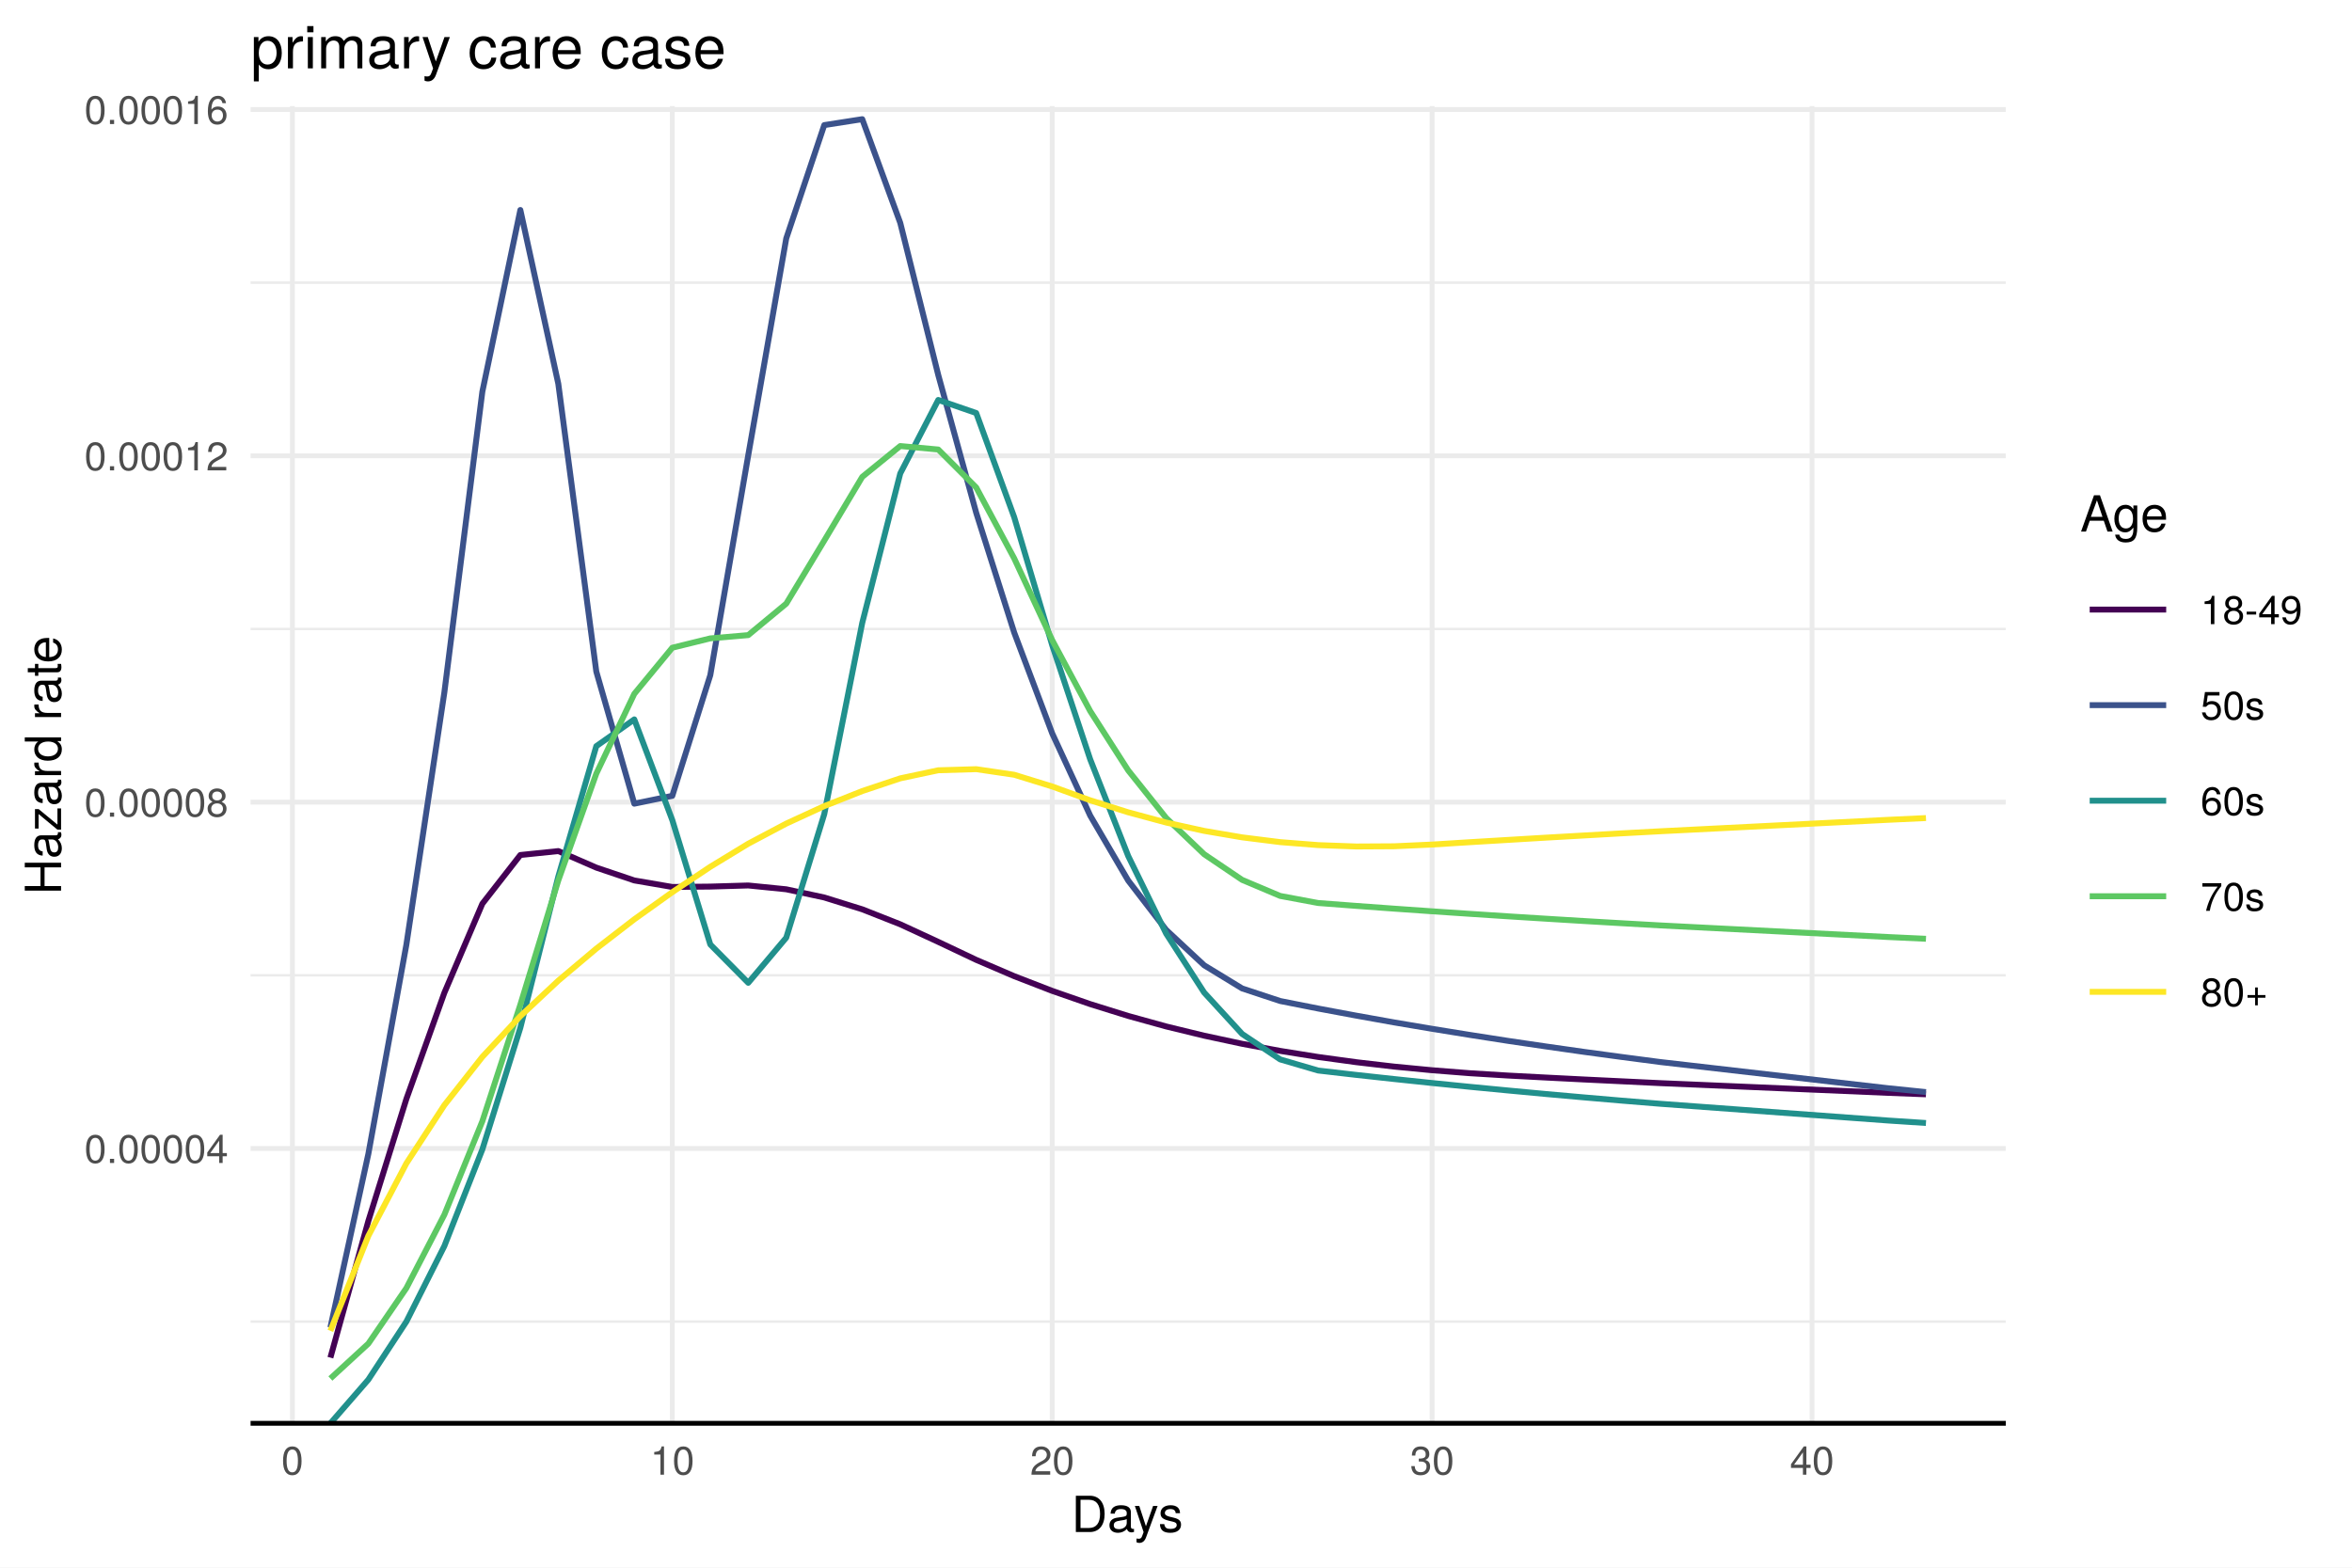
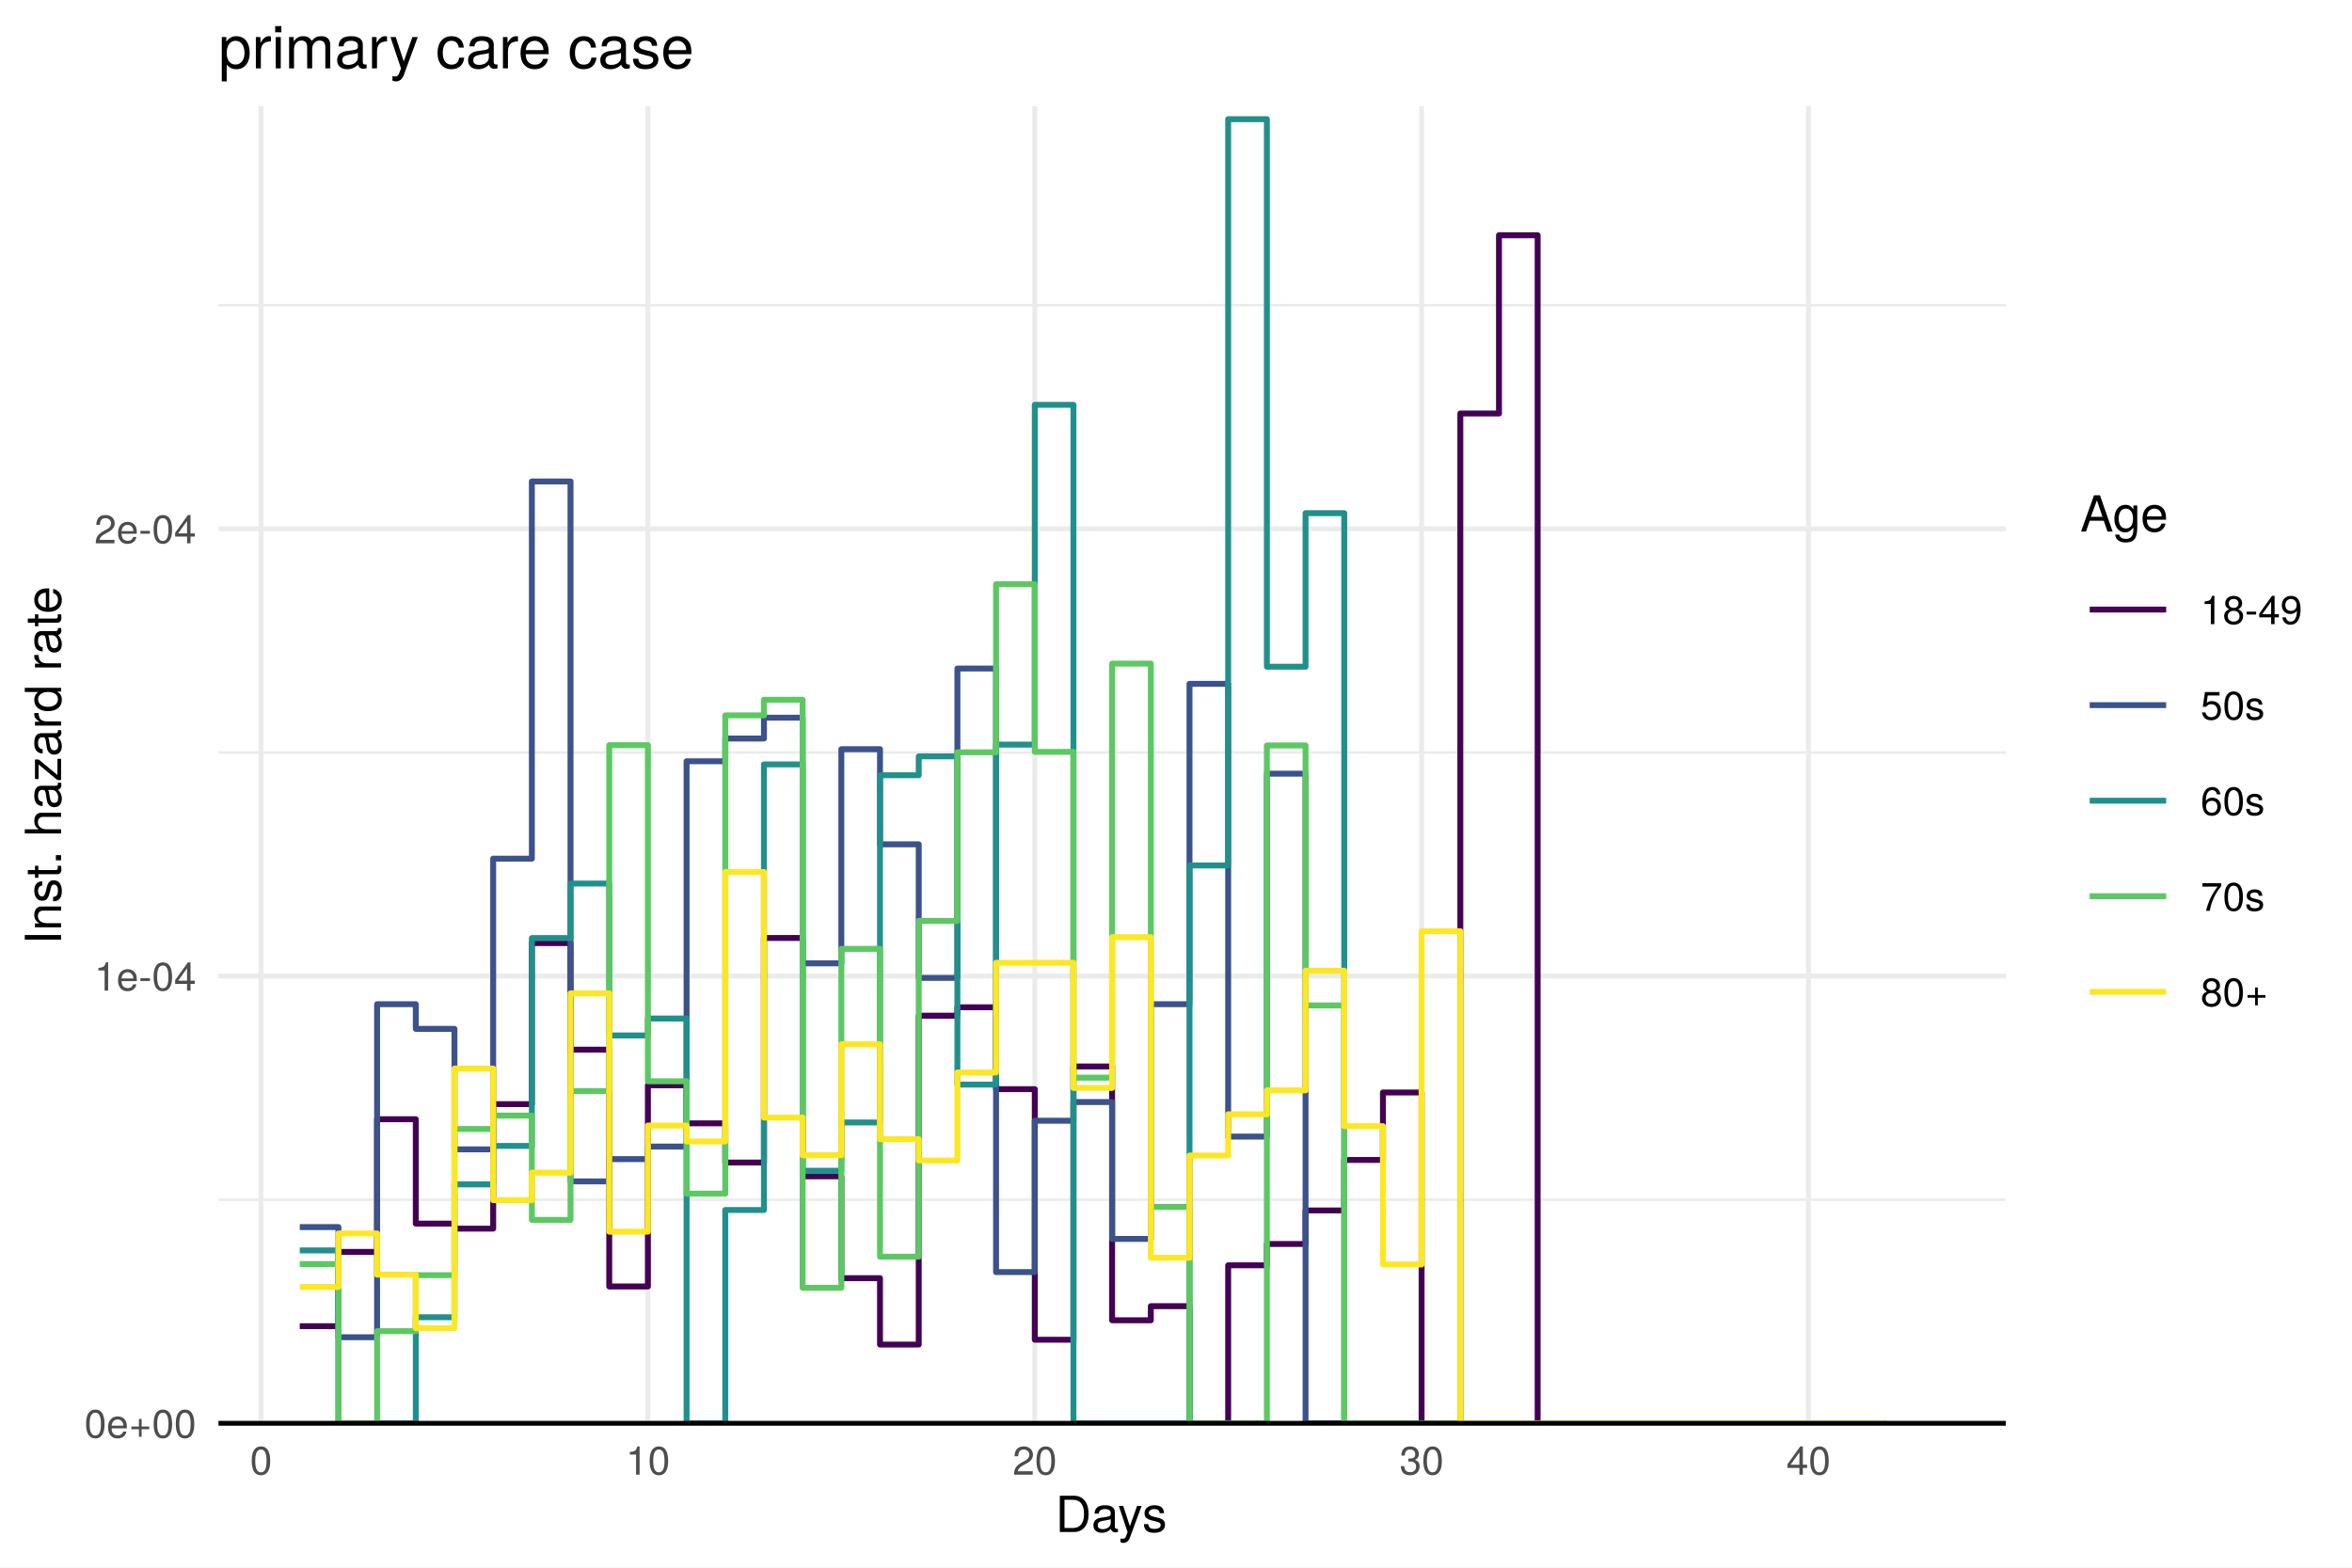
<svg xmlns="http://www.w3.org/2000/svg" viewBox="0 0 425.20 283.46">
  <defs>
    <style type="text/css">
    line, polyline, polygon, path, rect, circle {
      fill: none;
      stroke: #000000;
      stroke-linecap: round;
      stroke-linejoin: round;
      stroke-miterlimit: 10.00;
    }
  </style>
  </defs>
  <rect width="100%" height="100%" style="stroke: none; fill: #FFFFFF;" />
  <defs>
-     <clipPath id="cpNDUuMzB8MzYyLjYxfDI1Ny4zNnwxOS4xOQ==">
-       <rect x="45.30" y="19.19" width="317.30" height="238.17" />
+     <clipPath id="cpMzkuNTB8MzYyLjYxfDI1Ny4zNnwxOS4xOQ==">
+       <rect x="39.50" y="19.19" width="323.11" height="238.17" />
    </clipPath>
  </defs>
-   <polyline points="45.30,238.97 362.61,238.97 " style="stroke-width: 0.44; stroke: #EBEBEB; stroke-linecap: butt;" clip-path="url(#cpNDUuMzB8MzYyLjYxfDI1Ny4zNnwxOS4xOQ==)" />
-   <polyline points="45.30,176.35 362.61,176.35 " style="stroke-width: 0.44; stroke: #EBEBEB; stroke-linecap: butt;" clip-path="url(#cpNDUuMzB8MzYyLjYxfDI1Ny4zNnwxOS4xOQ==)" />
-   <polyline points="45.30,113.73 362.61,113.73 " style="stroke-width: 0.44; stroke: #EBEBEB; stroke-linecap: butt;" clip-path="url(#cpNDUuMzB8MzYyLjYxfDI1Ny4zNnwxOS4xOQ==)" />
-   <polyline points="45.30,51.11 362.61,51.11 " style="stroke-width: 0.44; stroke: #EBEBEB; stroke-linecap: butt;" clip-path="url(#cpNDUuMzB8MzYyLjYxfDI1Ny4zNnwxOS4xOQ==)" />
-   <polyline points="45.30,207.66 362.61,207.66 " style="stroke-width: 0.87; stroke: #EBEBEB; stroke-linecap: butt;" clip-path="url(#cpNDUuMzB8MzYyLjYxfDI1Ny4zNnwxOS4xOQ==)" />
-   <polyline points="45.30,145.04 362.61,145.04 " style="stroke-width: 0.87; stroke: #EBEBEB; stroke-linecap: butt;" clip-path="url(#cpNDUuMzB8MzYyLjYxfDI1Ny4zNnwxOS4xOQ==)" />
-   <polyline points="45.30,82.42 362.61,82.42 " style="stroke-width: 0.87; stroke: #EBEBEB; stroke-linecap: butt;" clip-path="url(#cpNDUuMzB8MzYyLjYxfDI1Ny4zNnwxOS4xOQ==)" />
-   <polyline points="45.30,19.80 362.61,19.80 " style="stroke-width: 0.87; stroke: #EBEBEB; stroke-linecap: butt;" clip-path="url(#cpNDUuMzB8MzYyLjYxfDI1Ny4zNnwxOS4xOQ==)" />
-   <polyline points="52.86,257.36 52.86,19.19 " style="stroke-width: 0.87; stroke: #EBEBEB; stroke-linecap: butt;" clip-path="url(#cpNDUuMzB8MzYyLjYxfDI1Ny4zNnwxOS4xOQ==)" />
-   <polyline points="121.54,257.36 121.54,19.19 " style="stroke-width: 0.87; stroke: #EBEBEB; stroke-linecap: butt;" clip-path="url(#cpNDUuMzB8MzYyLjYxfDI1Ny4zNnwxOS4xOQ==)" />
-   <polyline points="190.22,257.36 190.22,19.19 " style="stroke-width: 0.87; stroke: #EBEBEB; stroke-linecap: butt;" clip-path="url(#cpNDUuMzB8MzYyLjYxfDI1Ny4zNnwxOS4xOQ==)" />
-   <polyline points="258.90,257.36 258.90,19.19 " style="stroke-width: 0.87; stroke: #EBEBEB; stroke-linecap: butt;" clip-path="url(#cpNDUuMzB8MzYyLjYxfDI1Ny4zNnwxOS4xOQ==)" />
-   <polyline points="327.58,257.36 327.58,19.19 " style="stroke-width: 0.87; stroke: #EBEBEB; stroke-linecap: butt;" clip-path="url(#cpNDUuMzB8MzYyLjYxfDI1Ny4zNnwxOS4xOQ==)" />
-   <polyline points="59.73,245.49 66.59,220.78 73.46,198.73 80.33,179.52 87.20,163.41 94.07,154.60 100.93,153.89 107.80,156.88 114.67,159.20 121.54,160.38 128.41,160.31 135.27,160.11 142.14,160.80 149.01,162.28 155.88,164.42 162.75,167.13 169.62,170.31 176.48,173.56 183.35,176.51 190.22,179.17 197.09,181.56 203.96,183.70 210.82,185.60 217.69,187.27 224.56,188.74 231.43,190.02 238.30,191.12 245.16,192.06 252.03,192.86 258.90,193.52 265.77,194.06 272.64,194.48 279.50,194.84 286.37,195.19 293.24,195.52 300.11,195.85 341.32,197.61 348.18,197.87 " style="stroke-width: 1.07; stroke: #440154; stroke-linecap: butt;" clip-path="url(#cpNDUuMzB8MzYyLjYxfDI1Ny4zNnwxOS4xOQ==)" />
-   <polyline points="59.73,240.04 66.59,208.66 73.46,170.85 80.33,125.22 87.20,70.83 94.07,37.97 100.93,69.38 107.80,121.43 114.67,145.32 121.54,143.90 128.41,122.08 135.27,82.32 142.14,43.11 149.01,22.62 155.88,21.55 162.75,40.30 169.62,67.81 176.48,92.72 183.35,114.38 190.22,132.61 197.09,147.48 203.96,159.22 210.82,168.14 217.69,174.54 224.56,178.73 231.43,181.00 238.30,182.36 245.16,183.64 252.03,184.87 258.90,186.03 265.77,187.14 272.64,188.21 279.50,189.22 286.37,190.20 293.24,191.13 300.11,192.03 341.32,196.77 348.18,197.47 " style="stroke-width: 1.07; stroke: #3B528B; stroke-linecap: butt;" clip-path="url(#cpNDUuMzB8MzYyLjYxfDI1Ny4zNnwxOS4xOQ==)" />
-   <polyline points="59.73,257.36 66.59,249.46 73.46,238.98 80.33,225.31 87.20,207.84 94.07,185.84 100.93,158.50 107.80,134.92 114.67,130.08 121.54,148.29 128.41,170.78 135.27,177.71 142.14,169.55 149.01,147.22 155.88,112.62 162.75,85.61 169.62,72.32 176.48,74.68 183.35,93.52 190.22,116.66 197.09,137.31 203.96,154.78 210.82,168.81 217.69,179.47 224.56,186.96 231.43,191.56 238.30,193.57 245.16,194.36 252.03,195.11 258.90,195.83 265.77,196.52 272.64,197.18 279.50,197.82 286.37,198.43 293.24,199.02 300.11,199.58 341.32,202.61 348.18,203.06 " style="stroke-width: 1.07; stroke: #21908C; stroke-linecap: butt;" clip-path="url(#cpNDUuMzB8MzYyLjYxfDI1Ny4zNnwxOS4xOQ==)" />
-   <polyline points="59.73,249.26 66.59,242.95 73.46,232.92 80.33,219.64 87.20,202.74 94.07,181.66 100.93,159.20 107.80,139.89 114.67,125.46 121.54,117.12 128.41,115.43 135.27,114.84 142.14,109.15 149.01,97.75 155.88,86.23 162.75,80.65 169.62,81.28 176.48,88.14 183.35,100.97 190.22,115.75 197.09,128.58 203.96,139.30 210.82,147.90 217.69,154.46 224.56,159.10 231.43,162.00 238.30,163.28 245.16,163.80 252.03,164.30 258.90,164.78 265.77,165.24 272.64,165.69 279.50,166.12 286.37,166.54 293.24,166.94 300.11,167.33 341.32,169.43 348.18,169.75 " style="stroke-width: 1.07; stroke: #5DC863; stroke-linecap: butt;" clip-path="url(#cpNDUuMzB8MzYyLjYxfDI1Ny4zNnwxOS4xOQ==)" />
-   <polyline points="59.73,240.64 66.59,223.47 73.46,210.37 80.33,199.83 87.20,191.10 94.07,183.74 100.93,177.32 107.80,171.53 114.67,166.23 121.54,161.32 128.41,156.73 135.27,152.56 142.14,148.92 149.01,145.76 155.88,143.04 162.75,140.74 169.62,139.28 176.48,139.08 183.35,140.09 190.22,142.21 197.09,144.71 203.96,146.88 210.82,148.73 217.69,150.24 224.56,151.41 231.43,152.27 238.30,152.81 245.16,153.06 252.03,153.02 258.90,152.71 265.77,152.28 272.64,151.87 279.50,151.46 286.37,151.07 293.24,150.68 300.11,150.31 341.32,148.24 348.18,147.92 " style="stroke-width: 1.07; stroke: #FDE725; stroke-linecap: butt;" clip-path="url(#cpNDUuMzB8MzYyLjYxfDI1Ny4zNnwxOS4xOQ==)" />
+   <polyline points="39.50,216.93 362.61,216.93 " style="stroke-width: 0.44; stroke: #EBEBEB; stroke-linecap: butt;" clip-path="url(#cpMzkuNTB8MzYyLjYxfDI1Ny4zNnwxOS4xOQ==)" />
+   <polyline points="39.50,136.06 362.61,136.06 " style="stroke-width: 0.44; stroke: #EBEBEB; stroke-linecap: butt;" clip-path="url(#cpMzkuNTB8MzYyLjYxfDI1Ny4zNnwxOS4xOQ==)" />
+   <polyline points="39.50,55.18 362.61,55.18 " style="stroke-width: 0.44; stroke: #EBEBEB; stroke-linecap: butt;" clip-path="url(#cpMzkuNTB8MzYyLjYxfDI1Ny4zNnwxOS4xOQ==)" />
+   <polyline points="39.50,257.36 362.61,257.36 " style="stroke-width: 0.87; stroke: #EBEBEB; stroke-linecap: butt;" clip-path="url(#cpMzkuNTB8MzYyLjYxfDI1Ny4zNnwxOS4xOQ==)" />
+   <polyline points="39.50,176.49 362.61,176.49 " style="stroke-width: 0.87; stroke: #EBEBEB; stroke-linecap: butt;" clip-path="url(#cpMzkuNTB8MzYyLjYxfDI1Ny4zNnwxOS4xOQ==)" />
+   <polyline points="39.50,95.62 362.61,95.62 " style="stroke-width: 0.87; stroke: #EBEBEB; stroke-linecap: butt;" clip-path="url(#cpMzkuNTB8MzYyLjYxfDI1Ny4zNnwxOS4xOQ==)" />
+   <polyline points="47.19,257.36 47.19,19.19 " style="stroke-width: 0.87; stroke: #EBEBEB; stroke-linecap: butt;" clip-path="url(#cpMzkuNTB8MzYyLjYxfDI1Ny4zNnwxOS4xOQ==)" />
+   <polyline points="117.13,257.36 117.13,19.19 " style="stroke-width: 0.87; stroke: #EBEBEB; stroke-linecap: butt;" clip-path="url(#cpMzkuNTB8MzYyLjYxfDI1Ny4zNnwxOS4xOQ==)" />
+   <polyline points="187.07,257.36 187.07,19.19 " style="stroke-width: 0.87; stroke: #EBEBEB; stroke-linecap: butt;" clip-path="url(#cpMzkuNTB8MzYyLjYxfDI1Ny4zNnwxOS4xOQ==)" />
+   <polyline points="257.00,257.36 257.00,19.19 " style="stroke-width: 0.87; stroke: #EBEBEB; stroke-linecap: butt;" clip-path="url(#cpMzkuNTB8MzYyLjYxfDI1Ny4zNnwxOS4xOQ==)" />
+   <polyline points="326.94,257.36 326.94,19.19 " style="stroke-width: 0.87; stroke: #EBEBEB; stroke-linecap: butt;" clip-path="url(#cpMzkuNTB8MzYyLjYxfDI1Ny4zNnwxOS4xOQ==)" />
+   <polyline points="54.19,239.80 61.18,239.80 61.18,226.37 68.17,226.37 68.17,202.38 75.17,202.38 75.17,221.25 82.16,221.25 82.16,222.16 89.16,222.16 89.16,199.65 96.15,199.65 96.15,170.53 103.14,170.53 103.14,189.80 110.14,189.80 110.14,232.62 117.13,232.62 117.13,196.25 124.12,196.25 124.12,203.12 131.12,203.12 131.12,210.21 138.11,210.21 138.11,169.60 145.10,169.60 145.10,212.70 152.10,212.70 152.10,231.12 159.09,231.12 159.09,243.12 166.09,243.12 166.09,183.66 173.08,183.66 173.08,182.13 180.07,182.13 180.07,196.94 187.07,196.94 187.07,242.25 194.06,242.25 194.06,192.84 201.05,192.84 201.05,238.73 208.05,238.73 208.05,236.18 215.04,236.18 215.04,257.36 222.03,257.36 222.03,228.79 229.03,228.79 229.03,224.94 236.02,224.94 236.02,218.87 243.02,218.87 243.02,209.74 250.01,209.74 250.01,197.54 257.00,197.54 257.00,257.36 264.00,257.36 264.00,74.77 270.99,74.77 270.99,42.54 277.98,42.54 277.98,257.36 284.98,257.36 284.98,257.36 291.97,257.36 291.97,257.36 298.97,257.36 298.97,257.36 340.93,257.36 340.93,257.36 " style="stroke-width: 1.07; stroke: #440154; stroke-linecap: butt;" clip-path="url(#cpMzkuNTB8MzYyLjYxfDI1Ny4zNnwxOS4xOQ==)" />
+   <polyline points="54.19,221.88 61.18,221.88 61.18,241.80 68.17,241.80 68.17,181.58 75.17,181.58 75.17,186.04 82.16,186.04 82.16,207.83 89.16,207.83 89.16,155.26 96.15,155.26 96.15,87.06 103.14,87.06 103.14,213.62 110.14,213.62 110.14,209.59 117.13,209.59 117.13,207.32 124.12,207.32 124.12,137.65 131.12,137.65 131.12,133.54 138.11,133.54 138.11,129.77 145.10,129.77 145.10,174.19 152.10,174.19 152.10,135.47 159.09,135.47 159.09,152.67 166.09,152.67 166.09,176.83 173.08,176.83 173.08,120.88 180.07,120.88 180.07,230.02 187.07,230.02 187.07,202.65 194.06,202.65 194.06,199.27 201.05,199.27 201.05,224.02 208.05,224.02 208.05,181.58 215.04,181.58 215.04,123.65 222.03,123.65 222.03,205.52 229.03,205.52 229.03,139.90 236.02,139.90 236.02,257.36 243.02,257.36 243.02,257.36 250.01,257.36 250.01,257.36 257.00,257.36 257.00,257.36 264.00,257.36 264.00,257.36 270.99,257.36 270.99,257.36 277.98,257.36 277.98,257.36 284.98,257.36 284.98,257.36 291.97,257.36 291.97,257.36 298.97,257.36 298.97,257.36 340.93,257.36 340.93,257.36 " style="stroke-width: 1.07; stroke: #3B528B; stroke-linecap: butt;" clip-path="url(#cpMzkuNTB8MzYyLjYxfDI1Ny4zNnwxOS4xOQ==)" />
+   <polyline points="54.19,226.10 61.18,226.10 61.18,257.36 68.17,257.36 68.17,257.36 75.17,257.36 75.17,238.18 82.16,238.18 82.16,214.16 89.16,214.16 89.16,207.20 96.15,207.20 96.15,169.62 103.14,169.62 103.14,159.76 110.14,159.76 110.14,187.23 117.13,187.23 117.13,184.17 124.12,184.17 124.12,257.36 131.12,257.36 131.12,218.79 138.11,218.79 138.11,138.22 145.10,138.22 145.10,211.69 152.10,211.69 152.10,202.96 159.09,202.96 159.09,140.18 166.09,140.18 166.09,136.77 173.08,136.77 173.08,196.11 180.07,196.11 180.07,134.64 187.07,134.64 187.07,73.20 194.06,73.20 194.06,257.36 201.05,257.36 201.05,257.36 208.05,257.36 208.05,257.36 215.04,257.36 215.04,156.49 222.03,156.49 222.03,21.55 229.03,21.55 229.03,120.55 236.02,120.55 236.02,92.79 243.02,92.79 243.02,257.36 250.01,257.36 250.01,257.36 257.00,257.36 257.00,257.36 264.00,257.36 264.00,257.36 270.99,257.36 270.99,257.36 277.98,257.36 277.98,257.36 284.98,257.36 284.98,257.36 291.97,257.36 291.97,257.36 298.97,257.36 298.97,257.36 340.93,257.36 340.93,257.36 " style="stroke-width: 1.07; stroke: #21908C; stroke-linecap: butt;" clip-path="url(#cpMzkuNTB8MzYyLjYxfDI1Ny4zNnwxOS4xOQ==)" />
+   <polyline points="54.19,228.57 61.18,228.57 61.18,257.36 68.17,257.36 68.17,240.70 75.17,240.70 75.17,230.57 82.16,230.57 82.16,204.14 89.16,204.14 89.16,201.72 96.15,201.72 96.15,220.58 103.14,220.58 103.14,197.28 110.14,197.28 110.14,134.74 117.13,134.74 117.13,195.51 124.12,195.51 124.12,215.83 131.12,215.83 131.12,129.35 138.11,129.35 138.11,126.53 145.10,126.53 145.10,232.86 152.10,232.86 152.10,171.57 159.09,171.57 159.09,227.23 166.09,227.23 166.09,166.51 173.08,166.51 173.08,136.03 180.07,136.03 180.07,105.64 187.07,105.64 187.07,135.95 194.06,135.95 194.06,194.86 201.05,194.86 201.05,120.00 208.05,120.00 208.05,218.23 215.04,218.23 215.04,257.36 222.03,257.36 222.03,257.36 229.03,257.36 229.03,134.79 236.02,134.79 236.02,181.80 243.02,181.80 243.02,257.36 250.01,257.36 250.01,257.36 257.00,257.36 257.00,257.36 264.00,257.36 264.00,257.36 270.99,257.36 270.99,257.36 277.98,257.36 277.98,257.36 284.98,257.36 284.98,257.36 291.97,257.36 291.97,257.36 298.97,257.36 298.97,257.36 340.93,257.36 340.93,257.36 " style="stroke-width: 1.07; stroke: #5DC863; stroke-linecap: butt;" clip-path="url(#cpMzkuNTB8MzYyLjYxfDI1Ny4zNnwxOS4xOQ==)" />
+   <polyline points="54.19,232.70 61.18,232.70 61.18,223.03 68.17,223.03 68.17,230.48 75.17,230.48 75.17,240.15 82.16,240.15 82.16,193.21 89.16,193.21 89.16,217.01 96.15,217.01 96.15,212.04 103.14,212.04 103.14,179.62 110.14,179.62 110.14,222.71 117.13,222.71 117.13,203.52 124.12,203.52 124.12,206.39 131.12,206.39 131.12,157.68 138.11,157.68 138.11,202.08 145.10,202.08 145.10,208.88 152.10,208.88 152.10,188.83 159.09,188.83 159.09,205.98 166.09,205.98 166.09,209.83 173.08,209.83 173.08,193.93 180.07,193.93 180.07,174.09 187.07,174.09 187.07,174.08 194.06,174.08 194.06,196.72 201.05,196.72 201.05,169.46 208.05,169.46 208.05,227.43 215.04,227.43 215.04,208.94 222.03,208.94 222.03,201.48 229.03,201.48 229.03,197.16 236.02,197.16 236.02,175.52 243.02,175.52 243.02,203.63 250.01,203.63 250.01,228.64 257.00,228.64 257.00,168.38 264.00,168.38 264.00,257.36 270.99,257.36 270.99,257.36 277.98,257.36 277.98,257.36 284.98,257.36 284.98,257.36 291.97,257.36 291.97,257.36 298.97,257.36 298.97,257.36 340.93,257.36 340.93,257.36 " style="stroke-width: 1.07; stroke: #FDE725; stroke-linecap: butt;" clip-path="url(#cpMzkuNTB8MzYyLjYxfDI1Ny4zNnwxOS4xOQ==)" />
  <defs>
    <clipPath id="cpMC4wMHw0MjUuMjB8MjgzLjQ2fDAuMDA=">
      <rect x="0.00" y="0.00" width="425.20" height="283.46" />
    </clipPath>
  </defs>
  <g clip-path="url(#cpMC4wMHw0MjUuMjB8MjgzLjQ2fDAuMDA=)">
-     <text x="15.25" y="210.29" style="font-size: 7.20px; fill: #4D4D4D; font-family: TeX Gyre Heros;" textLength="26.02px" lengthAdjust="spacingAndGlyphs">0.00004</text>
+     <text x="15.25" y="259.99" style="font-size: 7.20px; fill: #4D4D4D; font-family: TeX Gyre Heros;" textLength="20.22px" lengthAdjust="spacingAndGlyphs">0e+00</text>
  </g>
  <g clip-path="url(#cpMC4wMHw0MjUuMjB8MjgzLjQ2fDAuMDA=)">
-     <text x="15.25" y="147.67" style="font-size: 7.20px; fill: #4D4D4D; font-family: TeX Gyre Heros;" textLength="26.02px" lengthAdjust="spacingAndGlyphs">0.00008</text>
+     <text x="17.05" y="179.12" style="font-size: 7.20px; fill: #4D4D4D; font-family: TeX Gyre Heros;" textLength="18.41px" lengthAdjust="spacingAndGlyphs">1e-04</text>
  </g>
  <g clip-path="url(#cpMC4wMHw0MjUuMjB8MjgzLjQ2fDAuMDA=)">
-     <text x="15.25" y="85.05" style="font-size: 7.20px; fill: #4D4D4D; font-family: TeX Gyre Heros;" textLength="26.02px" lengthAdjust="spacingAndGlyphs">0.00012</text>
+     <text x="17.05" y="98.24" style="font-size: 7.20px; fill: #4D4D4D; font-family: TeX Gyre Heros;" textLength="18.41px" lengthAdjust="spacingAndGlyphs">2e-04</text>
+   </g>
+   <polyline points="39.50,257.36 362.61,257.36 " style="stroke-width: 0.87; stroke-linecap: butt;" clip-path="url(#cpMC4wMHw0MjUuMjB8MjgzLjQ2fDAuMDA=)" />
+   <g clip-path="url(#cpMC4wMHw0MjUuMjB8MjgzLjQ2fDAuMDA=)">
+     <text x="45.19" y="266.65" style="font-size: 7.20px; fill: #4D4D4D; font-family: TeX Gyre Heros;" textLength="4.00px" lengthAdjust="spacingAndGlyphs">0</text>
  </g>
  <g clip-path="url(#cpMC4wMHw0MjUuMjB8MjgzLjQ2fDAuMDA=)">
-     <text x="15.25" y="22.43" style="font-size: 7.20px; fill: #4D4D4D; font-family: TeX Gyre Heros;" textLength="26.02px" lengthAdjust="spacingAndGlyphs">0.00016</text>
-   </g>
-   <polyline points="45.30,257.36 362.61,257.36 " style="stroke-width: 0.87; stroke-linecap: butt;" clip-path="url(#cpMC4wMHw0MjUuMjB8MjgzLjQ2fDAuMDA=)" />
-   <g clip-path="url(#cpMC4wMHw0MjUuMjB8MjgzLjQ2fDAuMDA=)">
-     <text x="50.86" y="266.65" style="font-size: 7.20px; fill: #4D4D4D; font-family: TeX Gyre Heros;" textLength="4.00px" lengthAdjust="spacingAndGlyphs">0</text>
+     <text x="113.13" y="266.65" style="font-size: 7.20px; fill: #4D4D4D; font-family: TeX Gyre Heros;" textLength="8.01px" lengthAdjust="spacingAndGlyphs">10</text>
  </g>
  <g clip-path="url(#cpMC4wMHw0MjUuMjB8MjgzLjQ2fDAuMDA=)">
-     <text x="117.54" y="266.65" style="font-size: 7.20px; fill: #4D4D4D; font-family: TeX Gyre Heros;" textLength="8.01px" lengthAdjust="spacingAndGlyphs">10</text>
+     <text x="183.06" y="266.65" style="font-size: 7.20px; fill: #4D4D4D; font-family: TeX Gyre Heros;" textLength="8.01px" lengthAdjust="spacingAndGlyphs">20</text>
  </g>
  <g clip-path="url(#cpMC4wMHw0MjUuMjB8MjgzLjQ2fDAuMDA=)">
-     <text x="186.22" y="266.65" style="font-size: 7.20px; fill: #4D4D4D; font-family: TeX Gyre Heros;" textLength="8.01px" lengthAdjust="spacingAndGlyphs">20</text>
+     <text x="253.00" y="266.65" style="font-size: 7.20px; fill: #4D4D4D; font-family: TeX Gyre Heros;" textLength="8.01px" lengthAdjust="spacingAndGlyphs">30</text>
  </g>
  <g clip-path="url(#cpMC4wMHw0MjUuMjB8MjgzLjQ2fDAuMDA=)">
-     <text x="254.90" y="266.65" style="font-size: 7.20px; fill: #4D4D4D; font-family: TeX Gyre Heros;" textLength="8.01px" lengthAdjust="spacingAndGlyphs">30</text>
+     <text x="322.94" y="266.65" style="font-size: 7.20px; fill: #4D4D4D; font-family: TeX Gyre Heros;" textLength="8.01px" lengthAdjust="spacingAndGlyphs">40</text>
  </g>
  <g clip-path="url(#cpMC4wMHw0MjUuMjB8MjgzLjQ2fDAuMDA=)">
-     <text x="323.58" y="266.65" style="font-size: 7.20px; fill: #4D4D4D; font-family: TeX Gyre Heros;" textLength="8.01px" lengthAdjust="spacingAndGlyphs">40</text>
+     <text x="190.80" y="277.02" style="font-size: 9.00px; font-family: TeX Gyre Heros;" textLength="20.50px" lengthAdjust="spacingAndGlyphs">Days</text>
  </g>
  <g clip-path="url(#cpMC4wMHw0MjUuMjB8MjgzLjQ2fDAuMDA=)">
-     <text x="193.70" y="277.02" style="font-size: 9.00px; font-family: TeX Gyre Heros;" textLength="20.50px" lengthAdjust="spacingAndGlyphs">Days</text>
-   </g>
-   <g clip-path="url(#cpMC4wMHw0MjUuMjB8MjgzLjQ2fDAuMDA=)">
-     <text transform="translate(11.04,161.79) rotate(-90)" style="font-size: 9.00px; font-family: TeX Gyre Heros;" textLength="47.02px" lengthAdjust="spacingAndGlyphs">Hazard rate</text>
+     <text transform="translate(11.04,170.80) rotate(-90)" style="font-size: 9.00px; font-family: TeX Gyre Heros;" textLength="65.03px" lengthAdjust="spacingAndGlyphs">Inst. hazard rate</text>
  </g>
  <g clip-path="url(#cpMC4wMHw0MjUuMjB8MjgzLjQ2fDAuMDA=)">
    <text x="376.06" y="96.12" style="font-size: 9.00px; font-family: TeX Gyre Heros;" textLength="16.01px" lengthAdjust="spacingAndGlyphs">Age</text>
  </g>
  <line x1="377.78" y1="110.22" x2="391.61" y2="110.22" style="stroke-width: 1.07; stroke: #440154; stroke-linecap: butt;" clip-path="url(#cpMC4wMHw0MjUuMjB8MjgzLjQ2fDAuMDA=)" />
  <line x1="377.78" y1="127.50" x2="391.61" y2="127.50" style="stroke-width: 1.07; stroke: #3B528B; stroke-linecap: butt;" clip-path="url(#cpMC4wMHw0MjUuMjB8MjgzLjQ2fDAuMDA=)" />
  <line x1="377.78" y1="144.78" x2="391.61" y2="144.78" style="stroke-width: 1.07; stroke: #21908C; stroke-linecap: butt;" clip-path="url(#cpMC4wMHw0MjUuMjB8MjgzLjQ2fDAuMDA=)" />
  <line x1="377.78" y1="162.06" x2="391.61" y2="162.06" style="stroke-width: 1.07; stroke: #5DC863; stroke-linecap: butt;" clip-path="url(#cpMC4wMHw0MjUuMjB8MjgzLjQ2fDAuMDA=)" />
  <line x1="377.78" y1="179.34" x2="391.61" y2="179.34" style="stroke-width: 1.07; stroke: #FDE725; stroke-linecap: butt;" clip-path="url(#cpMC4wMHw0MjUuMjB8MjgzLjQ2fDAuMDA=)" />
  <g clip-path="url(#cpMC4wMHw0MjUuMjB8MjgzLjQ2fDAuMDA=)">
    <text x="397.82" y="112.85" style="font-size: 7.20px; font-family: TeX Gyre Heros;" textLength="18.41px" lengthAdjust="spacingAndGlyphs">18-49</text>
  </g>
  <g clip-path="url(#cpMC4wMHw0MjUuMjB8MjgzLjQ2fDAuMDA=)">
    <text x="397.82" y="130.13" style="font-size: 7.20px; font-family: TeX Gyre Heros;" textLength="11.61px" lengthAdjust="spacingAndGlyphs">50s</text>
  </g>
  <g clip-path="url(#cpMC4wMHw0MjUuMjB8MjgzLjQ2fDAuMDA=)">
    <text x="397.82" y="147.41" style="font-size: 7.20px; font-family: TeX Gyre Heros;" textLength="11.61px" lengthAdjust="spacingAndGlyphs">60s</text>
  </g>
  <g clip-path="url(#cpMC4wMHw0MjUuMjB8MjgzLjQ2fDAuMDA=)">
    <text x="397.82" y="164.69" style="font-size: 7.20px; font-family: TeX Gyre Heros;" textLength="11.61px" lengthAdjust="spacingAndGlyphs">70s</text>
  </g>
  <g clip-path="url(#cpMC4wMHw0MjUuMjB8MjgzLjQ2fDAuMDA=)">
    <text x="397.82" y="181.97" style="font-size: 7.20px; font-family: TeX Gyre Heros;" textLength="12.21px" lengthAdjust="spacingAndGlyphs">80+</text>
  </g>
  <g clip-path="url(#cpMC4wMHw0MjUuMjB8MjgzLjQ2fDAuMDA=)">
-     <text x="45.30" y="12.36" style="font-size: 10.80px; font-family: TeX Gyre Heros;" textLength="85.82px" lengthAdjust="spacingAndGlyphs">primary care case</text>
+     <text x="39.50" y="12.36" style="font-size: 10.80px; font-family: TeX Gyre Heros;" textLength="85.82px" lengthAdjust="spacingAndGlyphs">primary care case</text>
  </g>
</svg>
